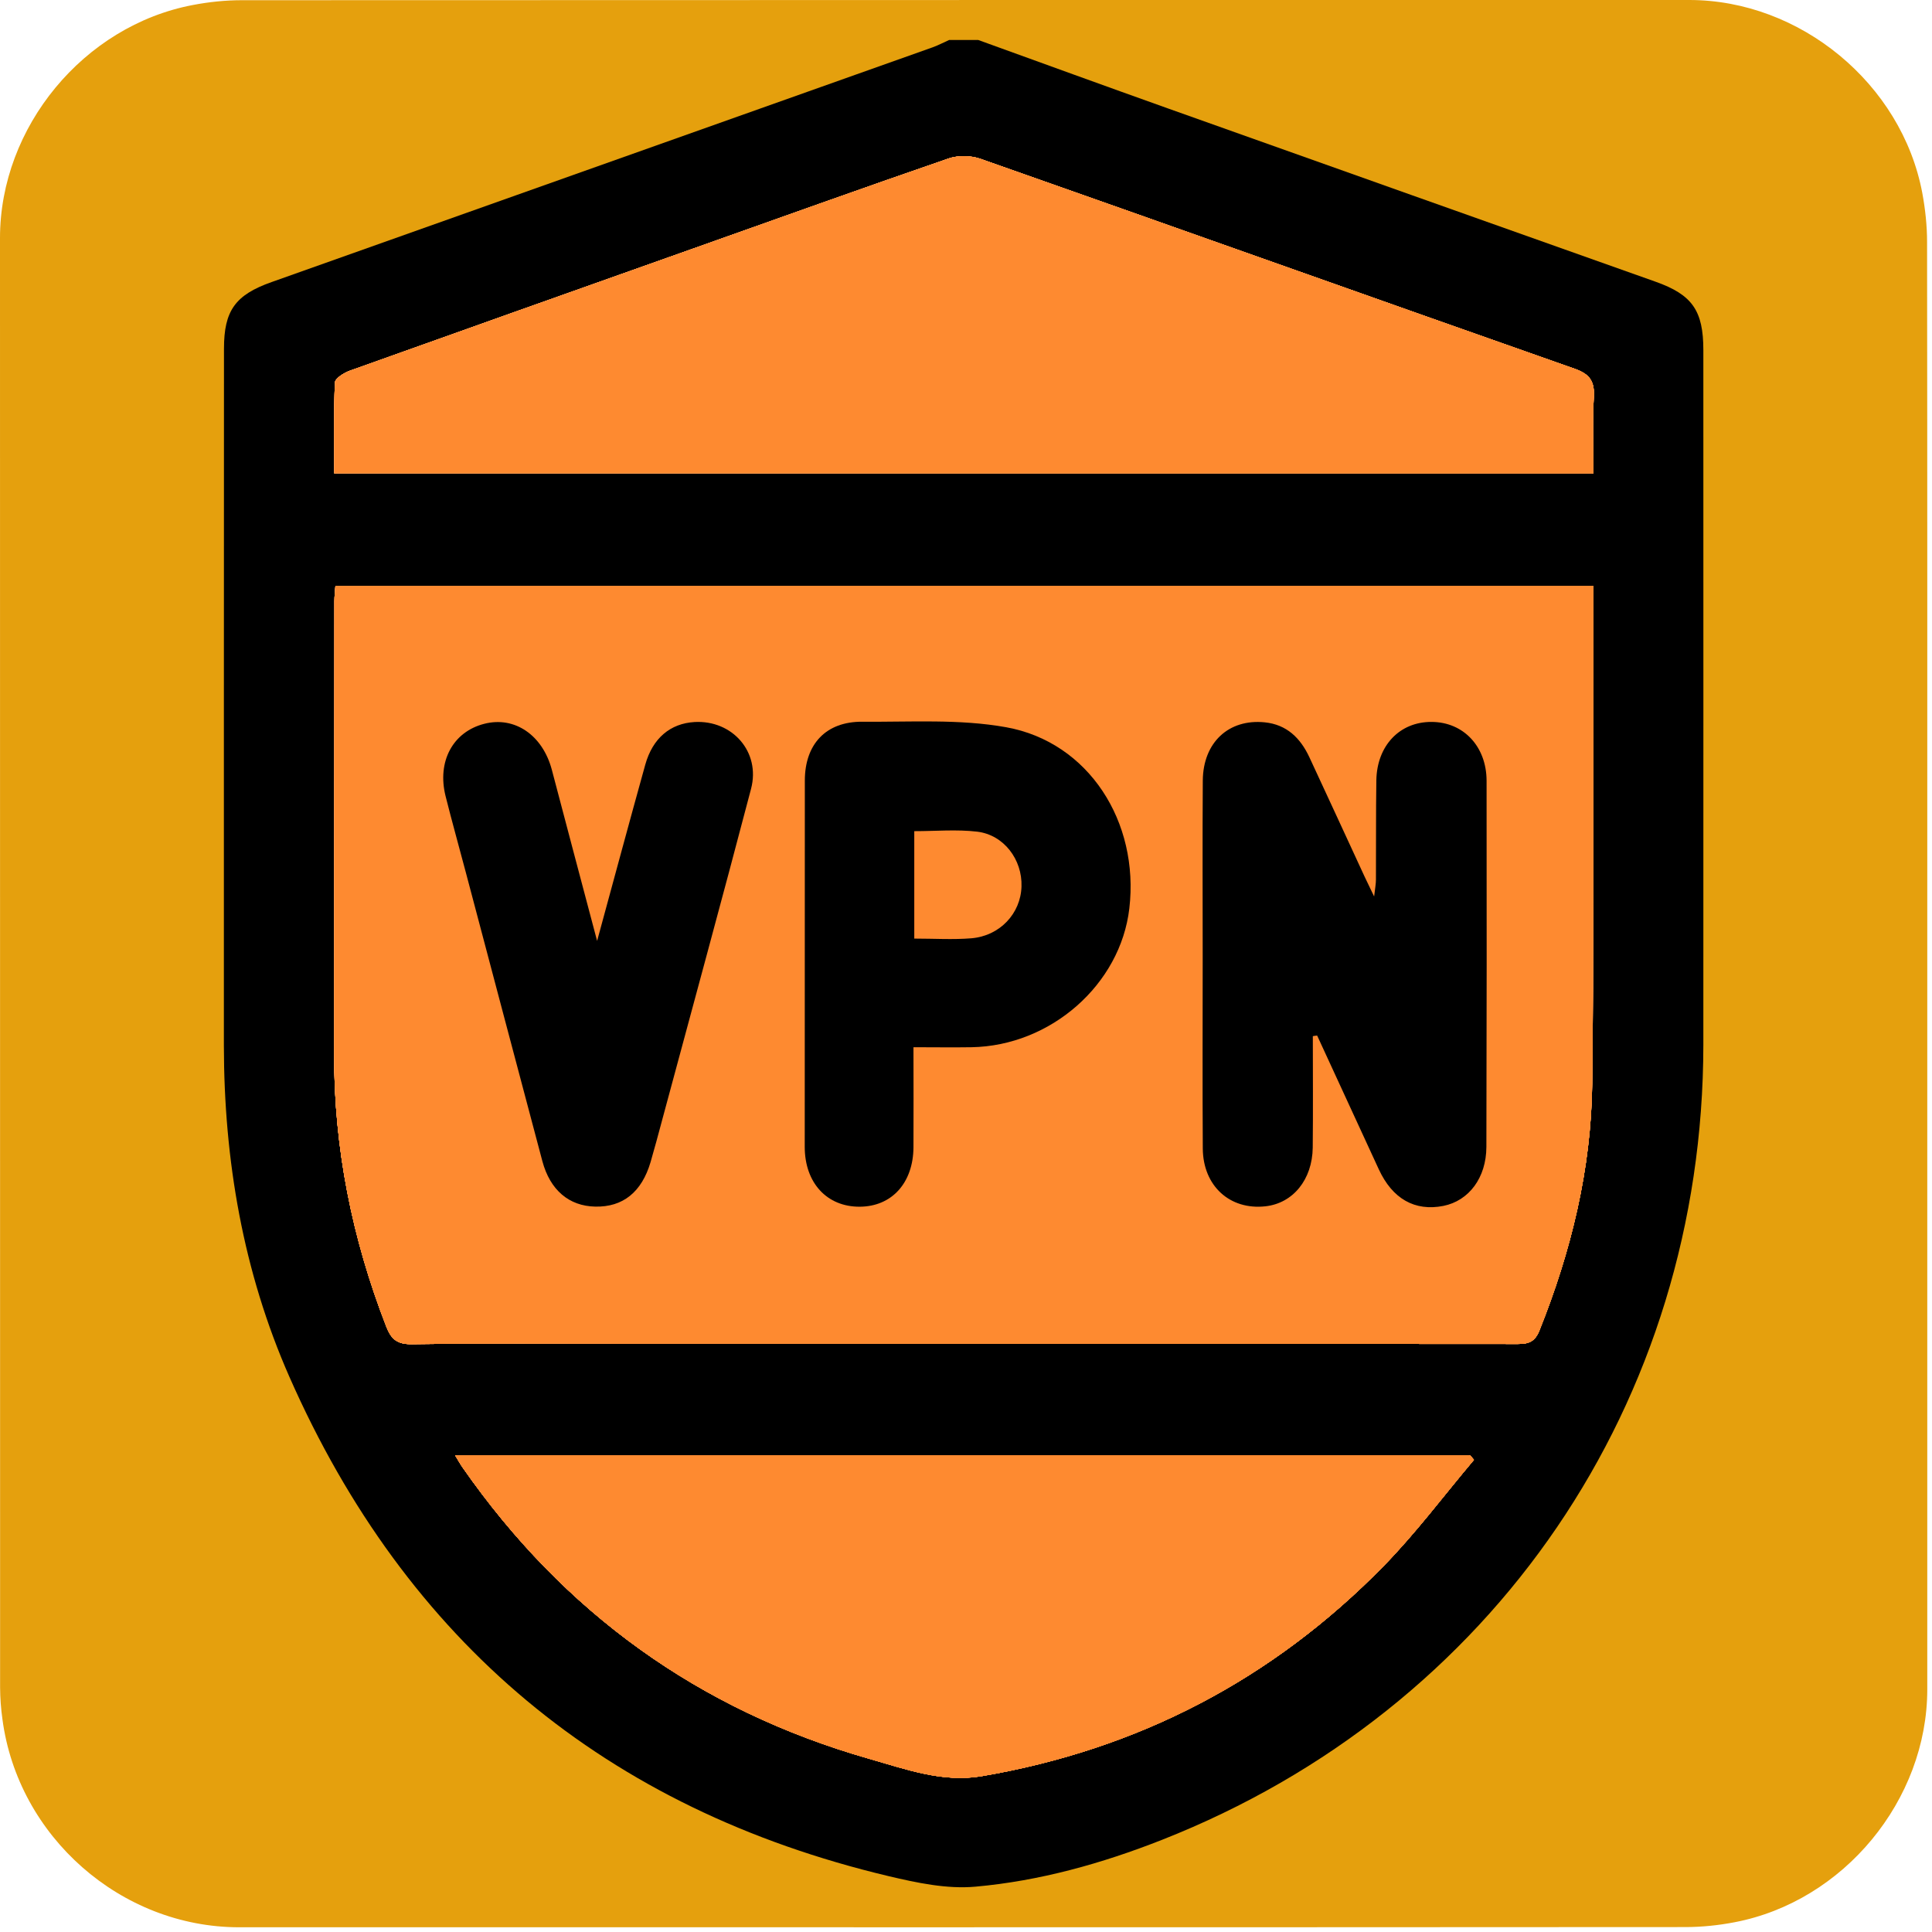
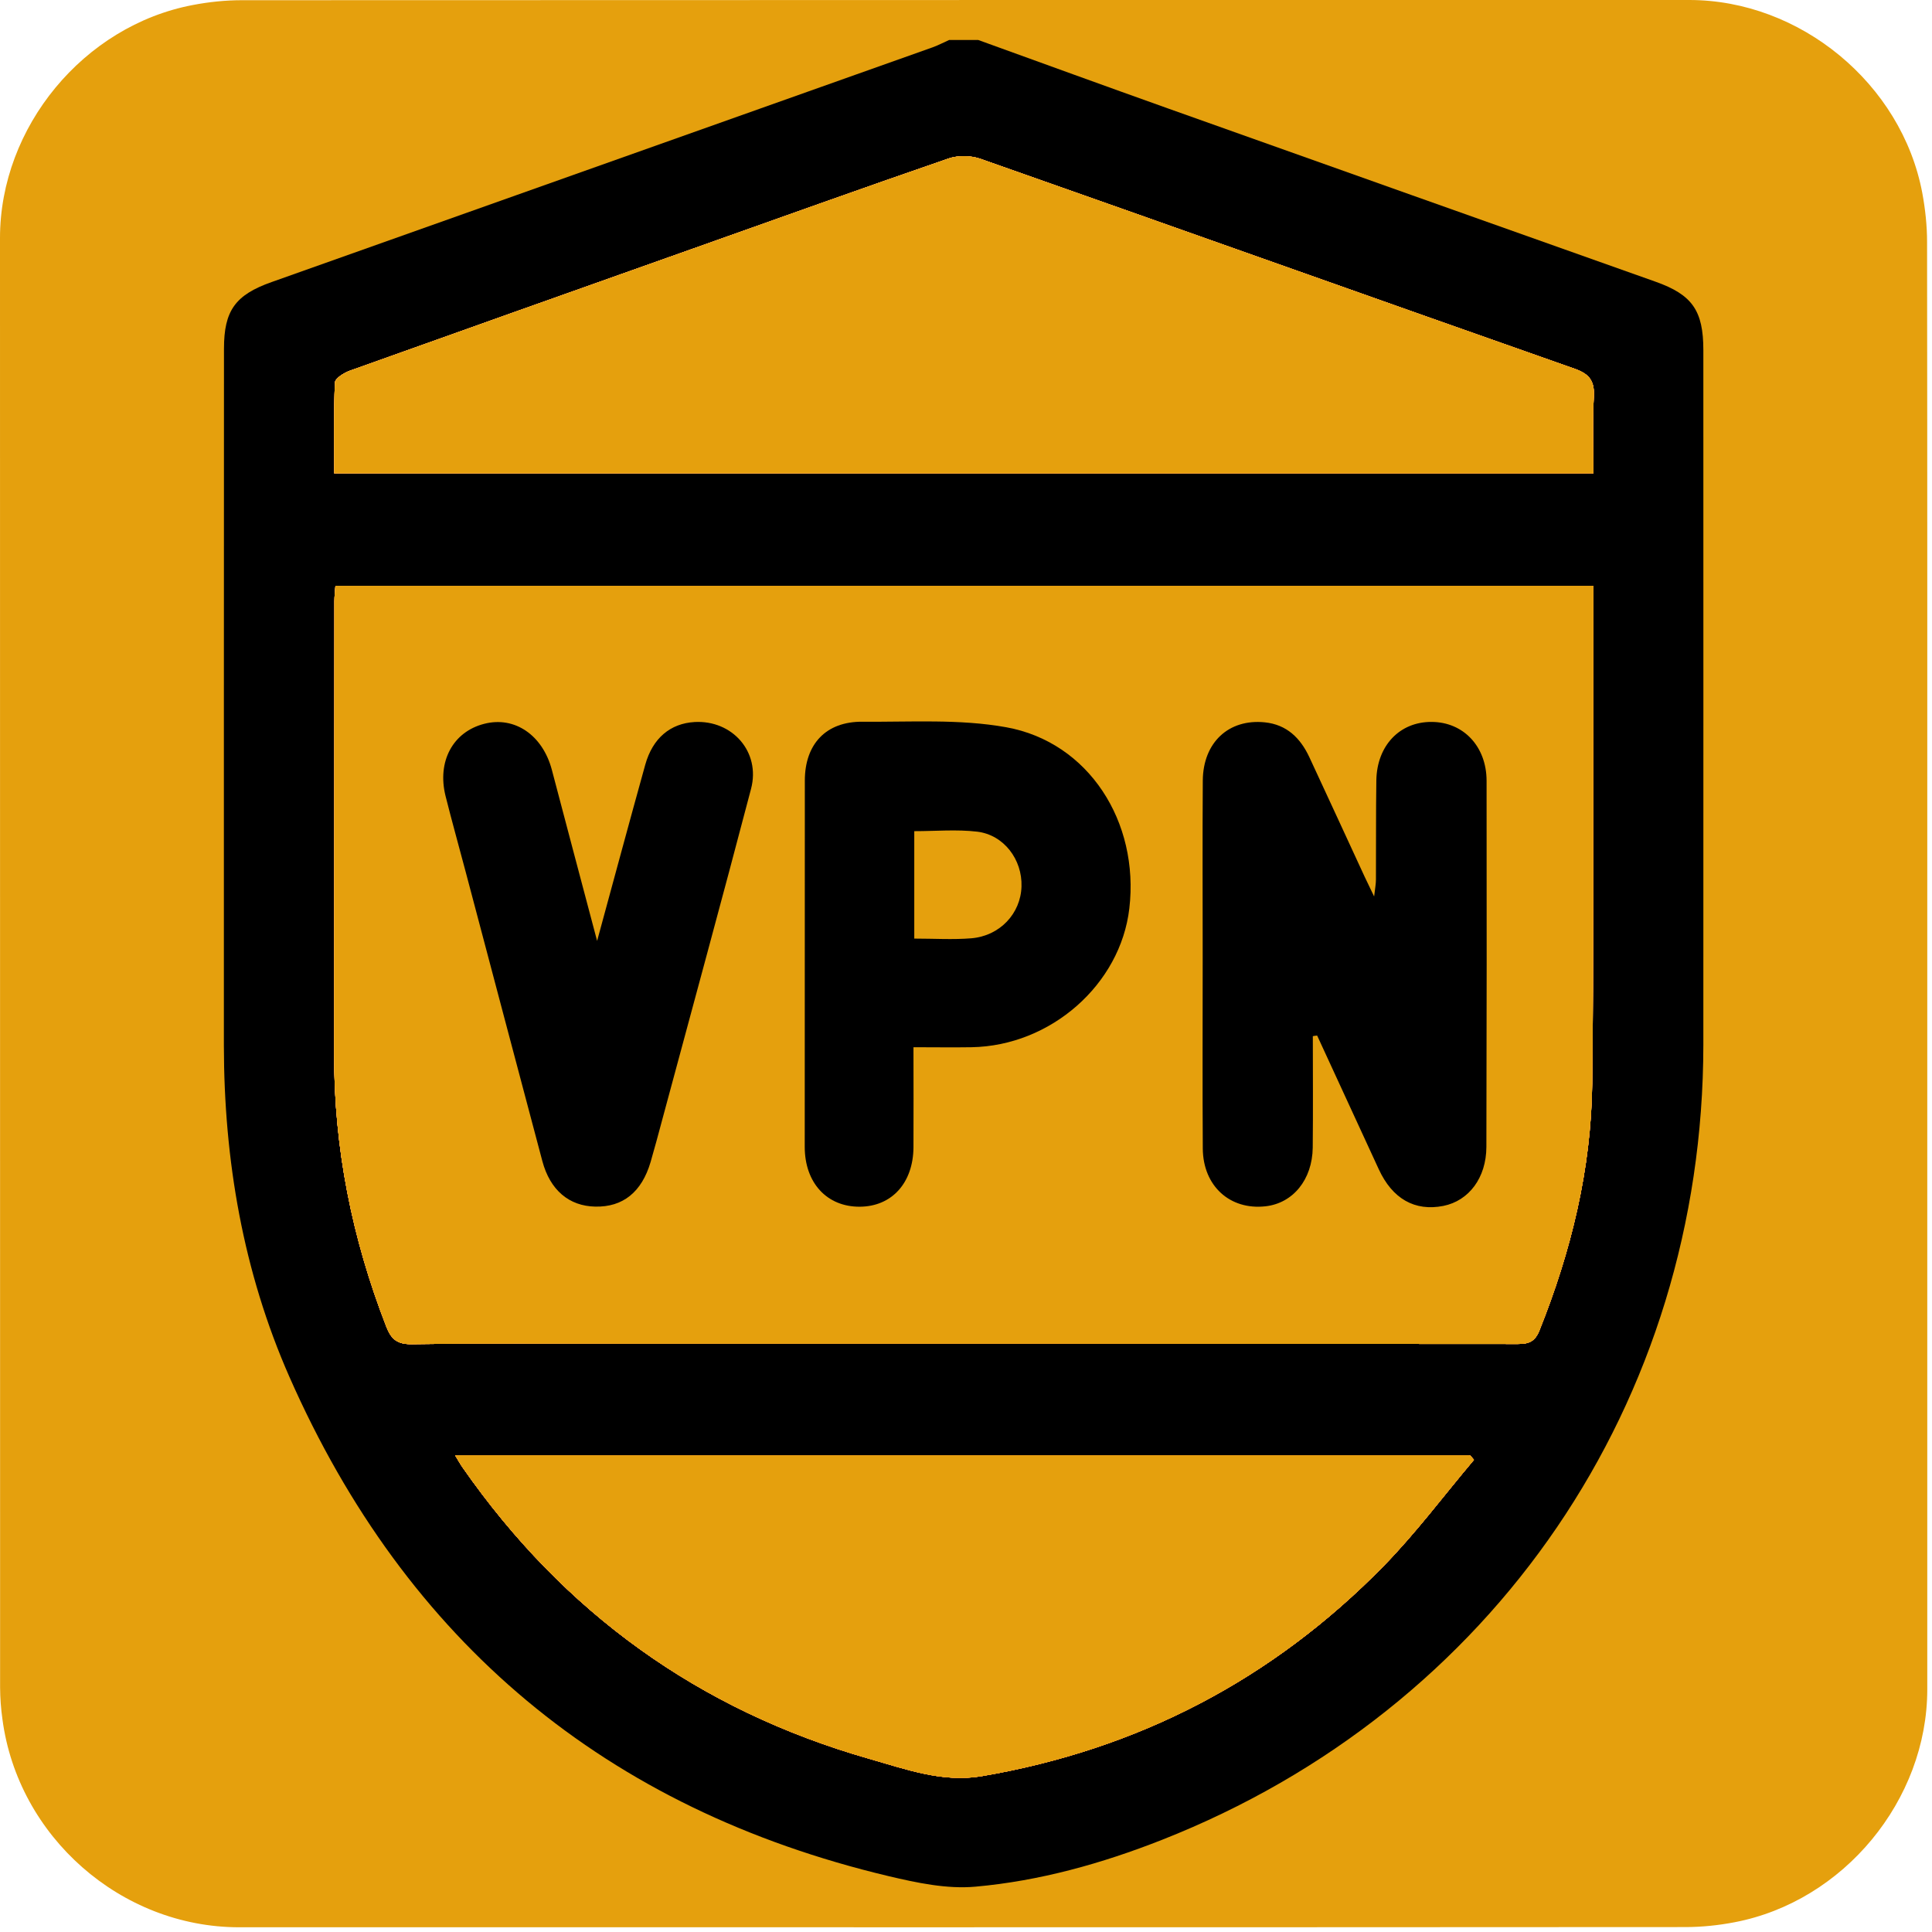
<svg xmlns="http://www.w3.org/2000/svg" id="vpn" viewBox="0 0 769 769" width="500" height="500" shape-rendering="geometricPrecision" text-rendering="geometricPrecision">
  <style>
    @keyframes shine_gradient5_f_o{0%,53.333%{fill-opacity:1}60%,to{fill-opacity:0}}@keyframes shine_gradient4_f_o{0%,50%{fill-opacity:1}56.667%,to{fill-opacity:0}}@keyframes shine_gradient3_f_o{0%,46.667%{fill-opacity:1}53.333%,to{fill-opacity:0}}@keyframes shine_gradient2_f_o{0%,43.333%{fill-opacity:1}50%,to{fill-opacity:0}}@keyframes shine_gradient1_f_o{0%,40%{fill-opacity:1}46.667%,to{fill-opacity:0}}#shine_gradient5{animation:shine_gradient5_f_o 3000ms linear infinite normal forwards}#shine_gradient4{animation:shine_gradient4_f_o 3000ms linear infinite normal forwards}#shine_gradient3{animation:shine_gradient3_f_o 3000ms linear infinite normal forwards}#shine_gradient2{animation:shine_gradient2_f_o 3000ms linear infinite normal forwards}#shine_gradient1{animation:shine_gradient1_f_o 3000ms linear infinite normal forwards}
  </style>
  <defs>
    <linearGradient id="shine_gradient5-fill" x1=".421" y1=".408" x2=".881" y2=".796" spreadMethod="pad" gradientUnits="objectBoundingBox">
      <stop id="shine_gradient5-fill-0" offset="0%" stop-color="#FE8A30" />
      <stop id="shine_gradient5-fill-1" offset="100%" stop-color="#FFDEC5" />
    </linearGradient>
    <linearGradient id="shine_gradient4-fill" x1=".04" y1=".133" x2=".527" y2=".53" spreadMethod="reflect" gradientUnits="objectBoundingBox">
      <stop id="shine_gradient4-fill-0" offset="0%" stop-color="#FE8A30" />
      <stop id="shine_gradient4-fill-1" offset="100%" stop-color="#FFDEC5" />
    </linearGradient>
    <linearGradient id="shine_gradient3-fill" x1=".741" y1=".68" x2="1.231" y2="1.067" spreadMethod="reflect" gradientUnits="objectBoundingBox">
      <stop id="shine_gradient3-fill-0" offset="0%" stop-color="#FE8A30" />
      <stop id="shine_gradient3-fill-1" offset="100%" stop-color="#FFDEC5" />
    </linearGradient>
    <linearGradient id="shine_gradient2-fill" x1="-.265" y1="-.096" x2=".332" y2=".369" spreadMethod="pad" gradientUnits="objectBoundingBox">
      <stop id="shine_gradient2-fill-0" offset="0%" stop-color="#FFDEC5" />
      <stop id="shine_gradient2-fill-1" offset="100%" stop-color="#FE8A30" />
    </linearGradient>
  </defs>
  <g id="background" transform="matrix(4 0 0 4 -796.72 -2313.48)">
    <path id="square" d="M390.96 674.28v72.19c0 11.03-8.32 21.11-19.18 23.18-1.61.31-3.27.48-4.9.48-47.97.03-95.93.02-143.9.02-11.76 0-22.02-9.02-23.56-20.72a23.27 23.27 0 01-.23-3.12c-.01-48.09-.01-96.18-.01-144.26 0-11.03 8.32-21.12 19.18-23.18 1.61-.31 3.27-.48 4.9-.48 48.01-.02 96.02-.02 144.02-.02 11.03 0 21.13 8.33 23.18 19.18.3 1.61.48 3.27.48 4.9.03 23.94.02 47.89.02 71.83z" fill="#e5a00d" stroke="none" stroke-width="1" />
  </g>
  <g id="shield_top" transform="matrix(4 0 0 4 -796.69 -2313.45)">
    <g id="shield_group" stroke="none" stroke-width="1">
      <path id="shield_border" d="M296.51 582.34c6.33 2.29 12.65 4.59 18.99 6.85 16.13 5.75 32.27 11.47 48.4 17.2 3.67 1.3 4.77 2.88 4.77 6.82 0 23.04.01 46.09 0 69.13-.03 35.52-20.85 66.1-53.89 79.11-5.97 2.35-12.15 4.08-18.53 4.65-2.84.26-5.84-.38-8.67-1.05-28.08-6.68-47.98-23.29-59.61-49.68-4.61-10.47-6.51-21.57-6.52-32.99-.01-23.1.01-46.21.01-69.31 0-3.8 1.12-5.36 4.74-6.64 21.94-7.79 43.88-15.58 65.81-23.37.55-.2 1.07-.48 1.61-.72h2.89z" fill="#000" />
-       <path id="shine_gradient6" d="M244.46 723.18c.32.52.51.87.74 1.2 10.05 14.43 23.5 24.14 40.41 28.98 3.65 1.04 7.35 2.41 11.23 1.75 15.57-2.65 28.95-9.62 40-20.9 3.23-3.3 6.01-7.04 9-10.58-.13-.15-.25-.3-.38-.45h-101zm-12.03-97.72h125.3c0-2.6-.1-5.11.04-7.59.09-1.57-.41-2.29-1.93-2.82-19.71-6.93-39.39-13.95-59.1-20.88-.96-.34-2.24-.36-3.19-.03-8.57 2.95-17.11 6.02-25.66 9.05-11.3 4.01-22.61 8.02-33.9 12.06-.59.21-1.47.76-1.49 1.19-.13 2.97-.07 5.95-.07 9.02zm125.3 11.2H232.55c-.04.57-.1 1.04-.1 1.5-.01 15.02-.01 30.04-.03 45.06-.02 9.38 1.79 18.39 5.18 27.12.5 1.3 1.1 1.8 2.57 1.78 7-.1 14-.05 21.01-.05 29.68 0 59.37 0 89.05.03 1.09 0 1.69-.25 2.13-1.35 3.16-7.89 5.15-16.05 5.25-24.56.15-12.63.09-25.25.11-37.88.01-3.83.01-7.66.01-11.65z" fill="#FE8A30" />
+       <path id="shine_gradient6" d="M244.46 723.18c.32.52.51.87.74 1.2 10.05 14.43 23.5 24.14 40.41 28.98 3.65 1.04 7.35 2.41 11.23 1.75 15.57-2.65 28.95-9.62 40-20.9 3.23-3.3 6.01-7.04 9-10.58-.13-.15-.25-.3-.38-.45h-101zm-12.03-97.72h125.3c0-2.6-.1-5.11.04-7.59.09-1.57-.41-2.29-1.93-2.82-19.71-6.93-39.39-13.95-59.1-20.88-.96-.34-2.24-.36-3.19-.03-8.57 2.95-17.11 6.02-25.66 9.05-11.3 4.01-22.61 8.02-33.9 12.06-.59.21-1.47.76-1.49 1.19-.13 2.97-.07 5.95-.07 9.02zm125.3 11.2H232.55c-.04.57-.1 1.04-.1 1.5-.01 15.02-.01 30.04-.03 45.06-.02 9.38 1.79 18.39 5.18 27.12.5 1.3 1.1 1.8 2.57 1.78 7-.1 14-.05 21.01-.05 29.68 0 59.37 0 89.05.03 1.09 0 1.69-.25 2.13-1.35 3.16-7.89 5.15-16.05 5.25-24.56.15-12.63.09-25.25.11-37.88.01-3.83.01-7.66.01-11.65z" fill="#e5a00d" />
      <path id="shine_gradient5" d="M244.46 723.18c.32.52.51.87.74 1.2 10.05 14.43 23.5 24.14 40.41 28.98 3.65 1.04 7.35 2.41 11.23 1.75 15.57-2.65 28.95-9.62 40-20.9 3.23-3.3 6.01-7.04 9-10.58-.13-.15-.25-.3-.38-.45h-101zm-12.03-97.72h125.3c0-2.6-.1-5.11.04-7.59.09-1.57-.41-2.29-1.93-2.82-19.71-6.93-39.39-13.95-59.1-20.88-.96-.34-2.24-.36-3.19-.03-8.57 2.95-17.11 6.02-25.66 9.05-11.3 4.01-22.61 8.02-33.9 12.06-.59.21-1.47.76-1.49 1.19-.13 2.97-.07 5.95-.07 9.02zm125.3 11.2H232.55c-.04.57-.1 1.04-.1 1.5-.01 15.02-.01 30.04-.03 45.06-.02 9.38 1.79 18.39 5.18 27.12.5 1.3 1.1 1.8 2.57 1.78 7-.1 14-.05 21.01-.05 29.68 0 59.37 0 89.05.03 1.09 0 1.69-.25 2.13-1.35 3.16-7.89 5.15-16.05 5.25-24.56.15-12.63.09-25.25.11-37.88.01-3.83.01-7.66.01-11.65z" fill="url(#shine_gradient5-fill)" />
      <path id="shine_gradient4" d="M244.46 723.18c.32.52.51.87.74 1.2 10.05 14.43 23.5 24.14 40.41 28.98 3.65 1.04 7.35 2.41 11.23 1.75 15.57-2.65 28.95-9.62 40-20.9 3.23-3.3 6.01-7.04 9-10.58-.13-.15-.25-.3-.38-.45h-101zm-12.03-97.72h125.3c0-2.6-.1-5.11.04-7.59.09-1.57-.41-2.29-1.93-2.82-19.71-6.93-39.39-13.95-59.1-20.88-.96-.34-2.24-.36-3.19-.03-8.57 2.95-17.11 6.02-25.66 9.05-11.3 4.01-22.61 8.02-33.9 12.06-.59.21-1.47.76-1.49 1.19-.13 2.97-.07 5.95-.07 9.02zm125.3 11.2H232.55c-.04.57-.1 1.04-.1 1.5-.01 15.02-.01 30.04-.03 45.06-.02 9.38 1.79 18.39 5.18 27.12.5 1.3 1.1 1.8 2.57 1.78 7-.1 14-.05 21.01-.05 29.68 0 59.37 0 89.05.03 1.09 0 1.69-.25 2.13-1.35 3.16-7.89 5.15-16.05 5.25-24.56.15-12.63.09-25.25.11-37.88.01-3.83.01-7.66.01-11.65z" fill="url(#shine_gradient4-fill)" />
      <path id="shine_gradient3" d="M244.46 723.18c.32.52.51.87.74 1.2 10.05 14.43 23.5 24.14 40.41 28.98 3.65 1.04 7.35 2.41 11.23 1.75 15.57-2.65 28.95-9.62 40-20.9 3.23-3.3 6.01-7.04 9-10.58-.13-.15-.25-.3-.38-.45h-101zm-12.03-97.72h125.3c0-2.6-.1-5.11.04-7.59.09-1.57-.41-2.29-1.93-2.82-19.71-6.93-39.39-13.95-59.1-20.88-.96-.34-2.24-.36-3.19-.03-8.57 2.95-17.11 6.02-25.66 9.05-11.3 4.01-22.61 8.02-33.9 12.06-.59.21-1.47.76-1.49 1.19-.13 2.97-.07 5.95-.07 9.02zm125.3 11.2H232.55c-.04.57-.1 1.04-.1 1.5-.01 15.02-.01 30.04-.03 45.06-.02 9.38 1.79 18.39 5.18 27.12.5 1.3 1.1 1.8 2.57 1.78 7-.1 14-.05 21.01-.05 29.68 0 59.37 0 89.05.03 1.09 0 1.69-.25 2.13-1.35 3.16-7.89 5.15-16.05 5.25-24.56.15-12.63.09-25.25.11-37.88.01-3.83.01-7.66.01-11.65z" fill="url(#shine_gradient3-fill)" />
      <path id="shine_gradient2" d="M244.46 723.18c.32.52.51.87.74 1.2 10.05 14.43 23.5 24.14 40.41 28.98 3.65 1.04 7.35 2.41 11.23 1.75 15.57-2.65 28.95-9.62 40-20.9 3.23-3.3 6.01-7.04 9-10.58-.13-.15-.25-.3-.38-.45h-101zm-12.03-97.72h125.3c0-2.6-.1-5.11.04-7.59.09-1.57-.41-2.29-1.93-2.82-19.71-6.93-39.39-13.95-59.1-20.88-.96-.34-2.24-.36-3.19-.03-8.57 2.95-17.11 6.02-25.66 9.05-11.3 4.01-22.61 8.02-33.9 12.06-.59.21-1.47.76-1.49 1.19-.13 2.97-.07 5.95-.07 9.02zm125.3 11.2H232.55c-.04.57-.1 1.04-.1 1.5-.01 15.02-.01 30.04-.03 45.06-.02 9.38 1.79 18.39 5.18 27.12.5 1.3 1.1 1.8 2.57 1.78 7-.1 14-.05 21.01-.05 29.68 0 59.37 0 89.05.03 1.09 0 1.69-.25 2.13-1.35 3.16-7.89 5.15-16.05 5.25-24.56.15-12.63.09-25.25.11-37.88.01-3.83.01-7.66.01-11.65z" fill="url(#shine_gradient2-fill)" />
-       <path id="shine_gradient1" d="M244.46 723.18c.32.52.51.87.74 1.2 10.05 14.43 23.5 24.14 40.41 28.98 3.65 1.04 7.35 2.41 11.23 1.75 15.57-2.65 28.95-9.62 40-20.9 3.23-3.3 6.01-7.04 9-10.58-.13-.15-.25-.3-.38-.45h-101zm-12.03-97.72h125.3c0-2.6-.1-5.11.04-7.59.09-1.57-.41-2.29-1.93-2.82-19.71-6.93-39.39-13.95-59.1-20.88-.96-.34-2.24-.36-3.19-.03-8.57 2.95-17.11 6.02-25.66 9.05-11.3 4.01-22.61 8.02-33.9 12.06-.59.21-1.47.76-1.49 1.19-.13 2.97-.07 5.95-.07 9.02zm125.3 11.2H232.55c-.04.57-.1 1.04-.1 1.5-.01 15.02-.01 30.04-.03 45.06-.02 9.38 1.79 18.39 5.18 27.12.5 1.3 1.1 1.8 2.57 1.78 7-.1 14-.05 21.01-.05 29.68 0 59.37 0 89.05.03 1.09 0 1.69-.25 2.13-1.35 3.16-7.89 5.15-16.05 5.25-24.56.15-12.63.09-25.25.11-37.88.01-3.83.01-7.66.01-11.65z" fill="#FE8A30" />
+       <path id="shine_gradient1" d="M244.46 723.18c.32.52.51.87.74 1.2 10.05 14.43 23.5 24.14 40.41 28.98 3.65 1.04 7.35 2.41 11.23 1.75 15.57-2.65 28.95-9.62 40-20.9 3.23-3.3 6.01-7.04 9-10.58-.13-.15-.25-.3-.38-.45h-101zm-12.03-97.72h125.3c0-2.6-.1-5.11.04-7.59.09-1.57-.41-2.29-1.93-2.82-19.71-6.93-39.39-13.95-59.1-20.88-.96-.34-2.24-.36-3.19-.03-8.57 2.95-17.11 6.02-25.66 9.05-11.3 4.01-22.61 8.02-33.9 12.06-.59.21-1.47.76-1.49 1.19-.13 2.97-.07 5.95-.07 9.02zm125.3 11.2H232.55c-.04.57-.1 1.04-.1 1.5-.01 15.02-.01 30.04-.03 45.06-.02 9.38 1.79 18.39 5.18 27.12.5 1.3 1.1 1.8 2.57 1.78 7-.1 14-.05 21.01-.05 29.68 0 59.37 0 89.05.03 1.09 0 1.69-.25 2.13-1.35 3.16-7.89 5.15-16.05 5.25-24.56.15-12.63.09-25.25.11-37.88.01-3.83.01-7.66.01-11.65z" fill="#e5a00d" />
      <path id="letter_n" d="M329.81 681.47c0 3.7.03 7.39-.01 11.09-.04 3.19-1.97 5.54-4.71 5.84-3.53.39-6.2-2.02-6.23-5.74-.04-6.34-.01-12.69-.01-19.03 0-5.86-.03-11.73.01-17.59.03-3.8 2.58-6.16 6.16-5.8 2.19.22 3.55 1.56 4.44 3.46 1.84 3.95 3.66 7.91 5.49 11.87.25.53.51 1.06.96 2 .1-.84.18-1.27.18-1.69.02-3.29-.01-6.58.04-9.87.06-3.46 2.33-5.83 5.5-5.81 3.15.01 5.46 2.42 5.47 5.85.02 12.15.01 24.29-.02 36.44-.01 3.07-1.74 5.36-4.28 5.87-2.84.56-5.07-.7-6.43-3.65-2.04-4.43-4.09-8.87-6.13-13.3-.14.01-.28.03-.43.06z" fill="#000" />
      <path id="letter_v" d="M258.59 671.99c1.68-6.16 3.21-11.85 4.79-17.53.74-2.65 2.5-4.11 4.91-4.25 3.76-.21 6.58 2.98 5.62 6.64-2.89 11.02-5.9 22.01-8.86 33.01-.37 1.38-.74 2.77-1.14 4.14-.88 2.99-2.76 4.49-5.5 4.43-2.61-.05-4.5-1.64-5.27-4.53-2.55-9.57-5.07-19.14-7.61-28.71-.67-2.54-1.38-5.06-2.02-7.61-.86-3.45.73-6.39 3.84-7.19 3.04-.79 5.83 1.13 6.74 4.59 1.45 5.52 2.92 11.04 4.5 17.01z" fill="#000" />
      <path id="letter_p" d="M299.3 650.73c-4.65-.84-9.52-.51-14.3-.55-3.63-.03-5.74 2.22-5.74 5.87-.01 12.14-.01 24.29-.01 36.43 0 3.59 2.21 5.98 5.48 5.96 3.18-.02 5.31-2.36 5.34-5.9.02-3.22 0-6.45 0-9.97 2.09 0 3.93.03 5.77 0 7.89-.13 14.83-6.24 15.71-13.81 1.01-8.62-4.05-16.55-12.25-18.03zm-3.47 21c-1.83.15-3.68.03-5.68.03v-10.69c2.14 0 4.22-.19 6.26.05 2.66.32 4.5 2.78 4.41 5.46-.08 2.68-2.14 4.91-4.99 5.15z" fill="#000" />
    </g>
  </g>
</svg>
